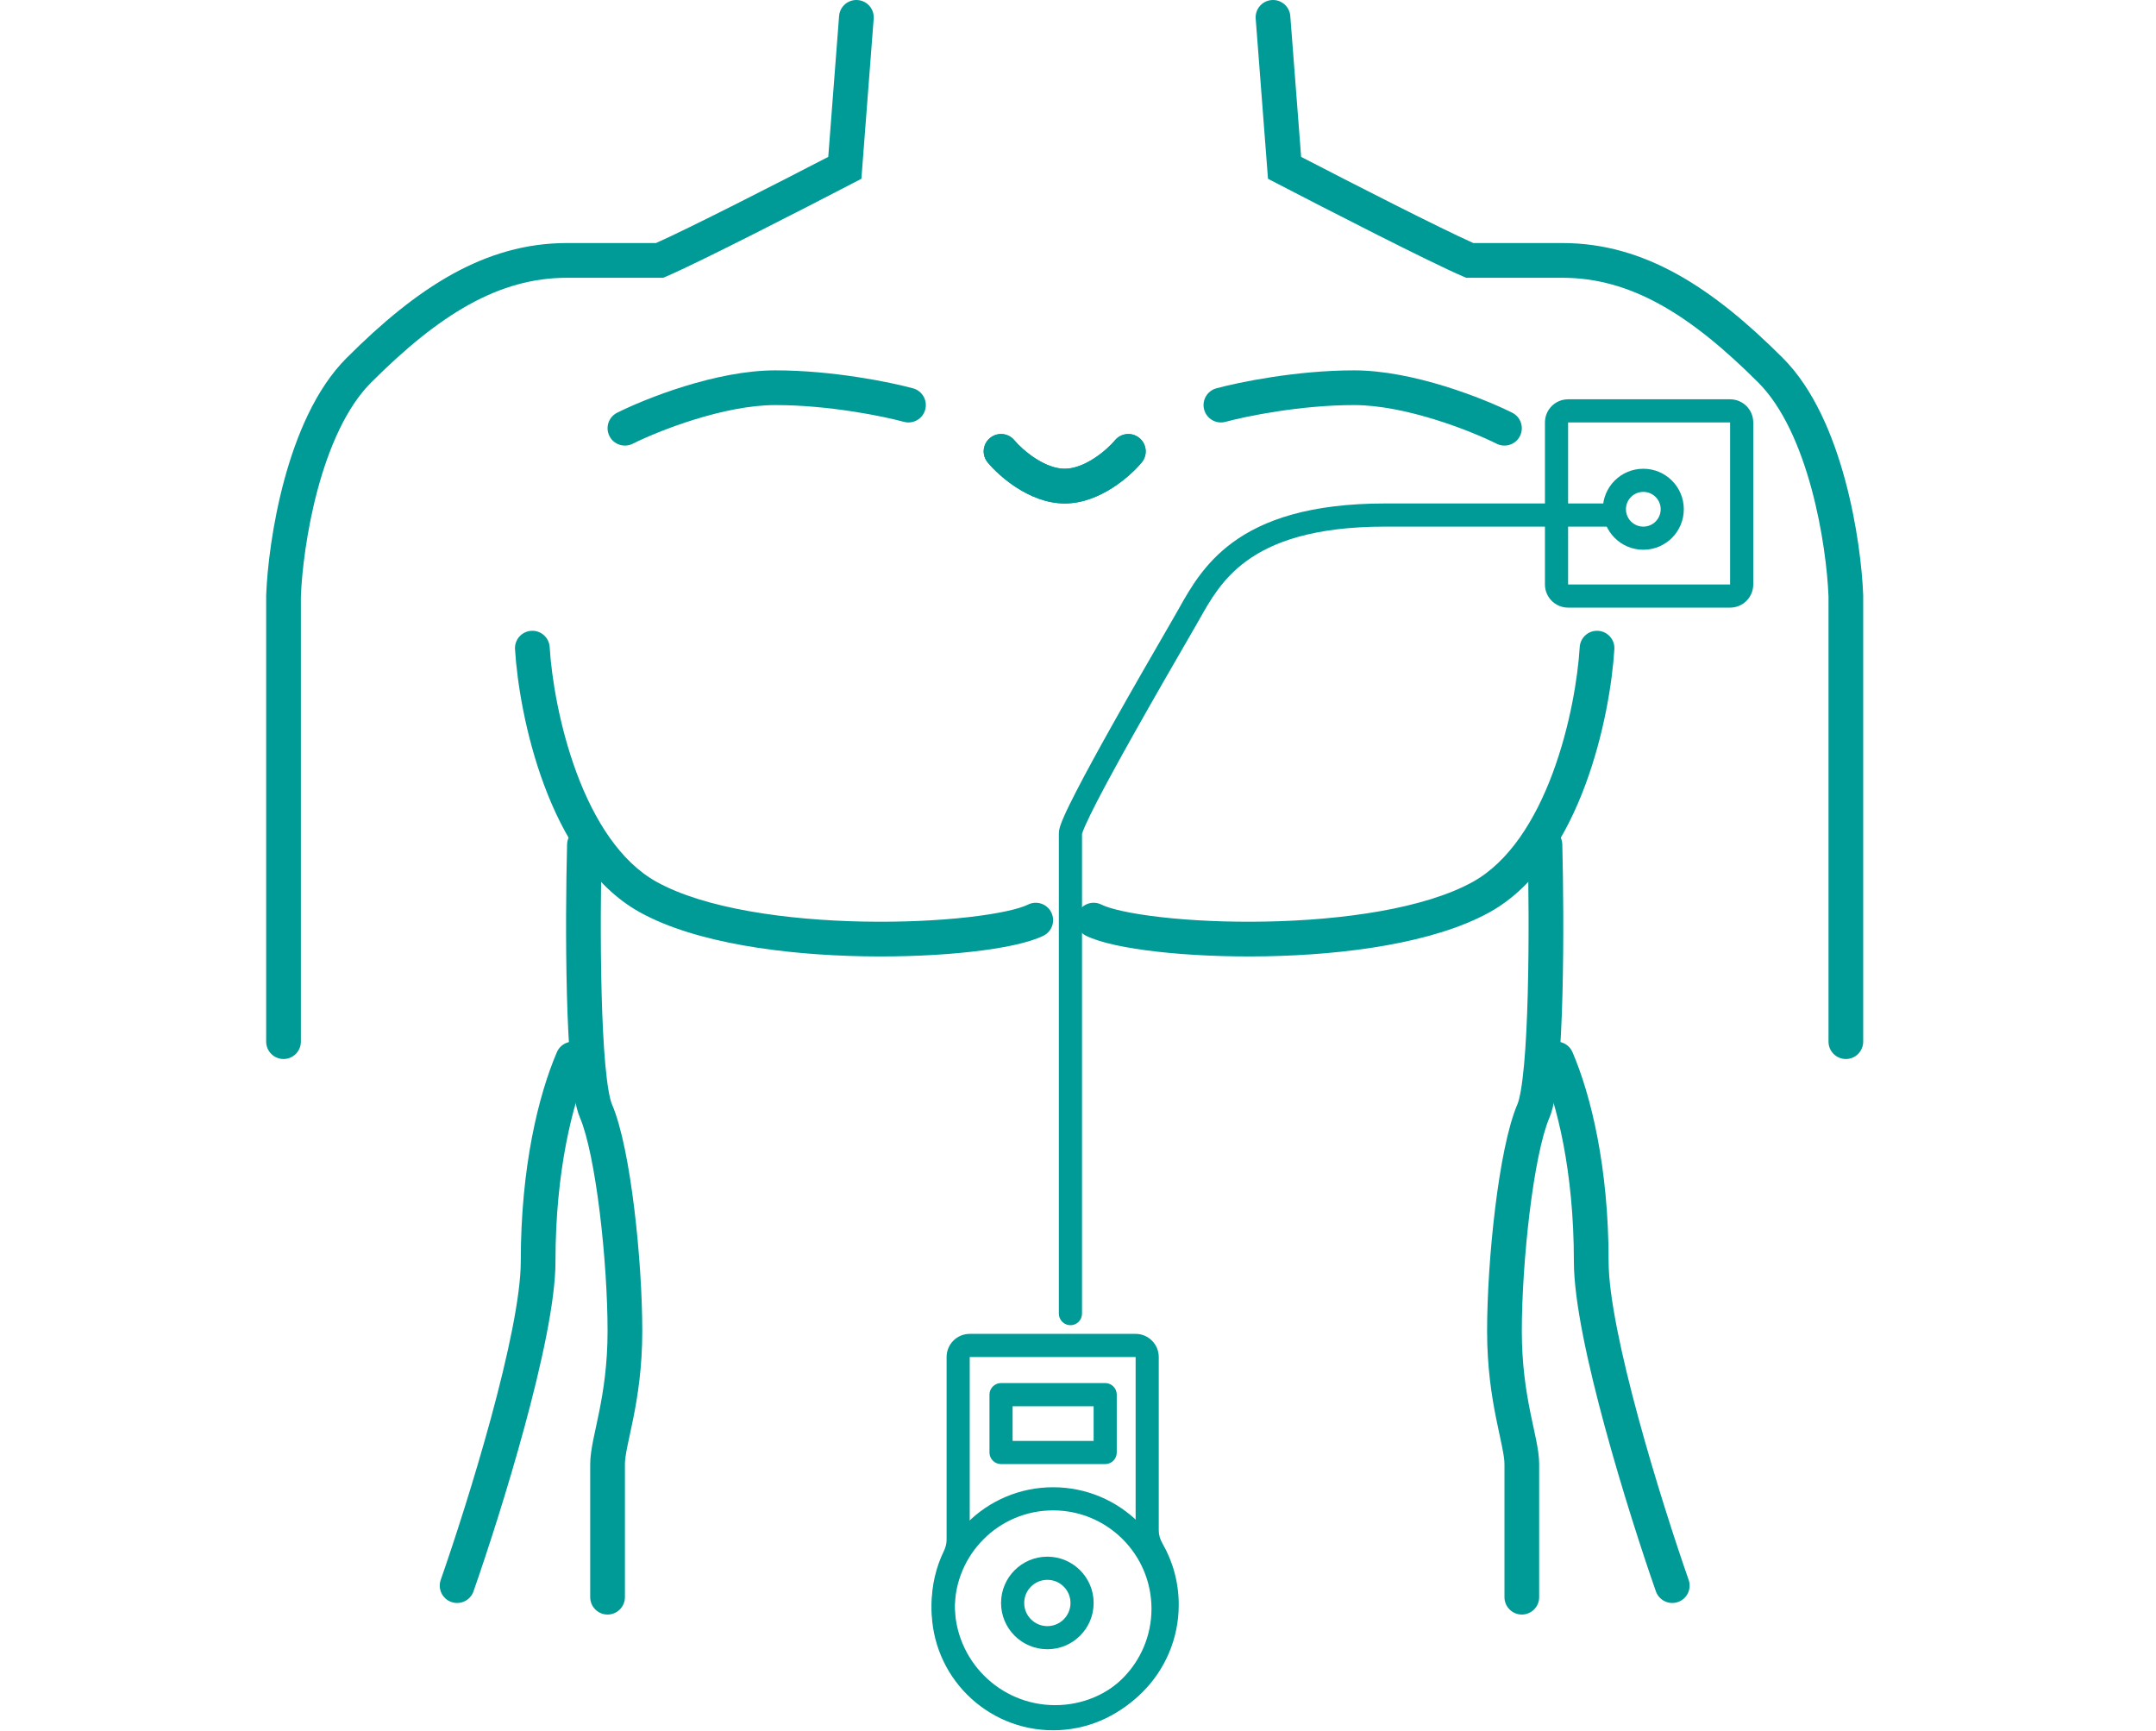
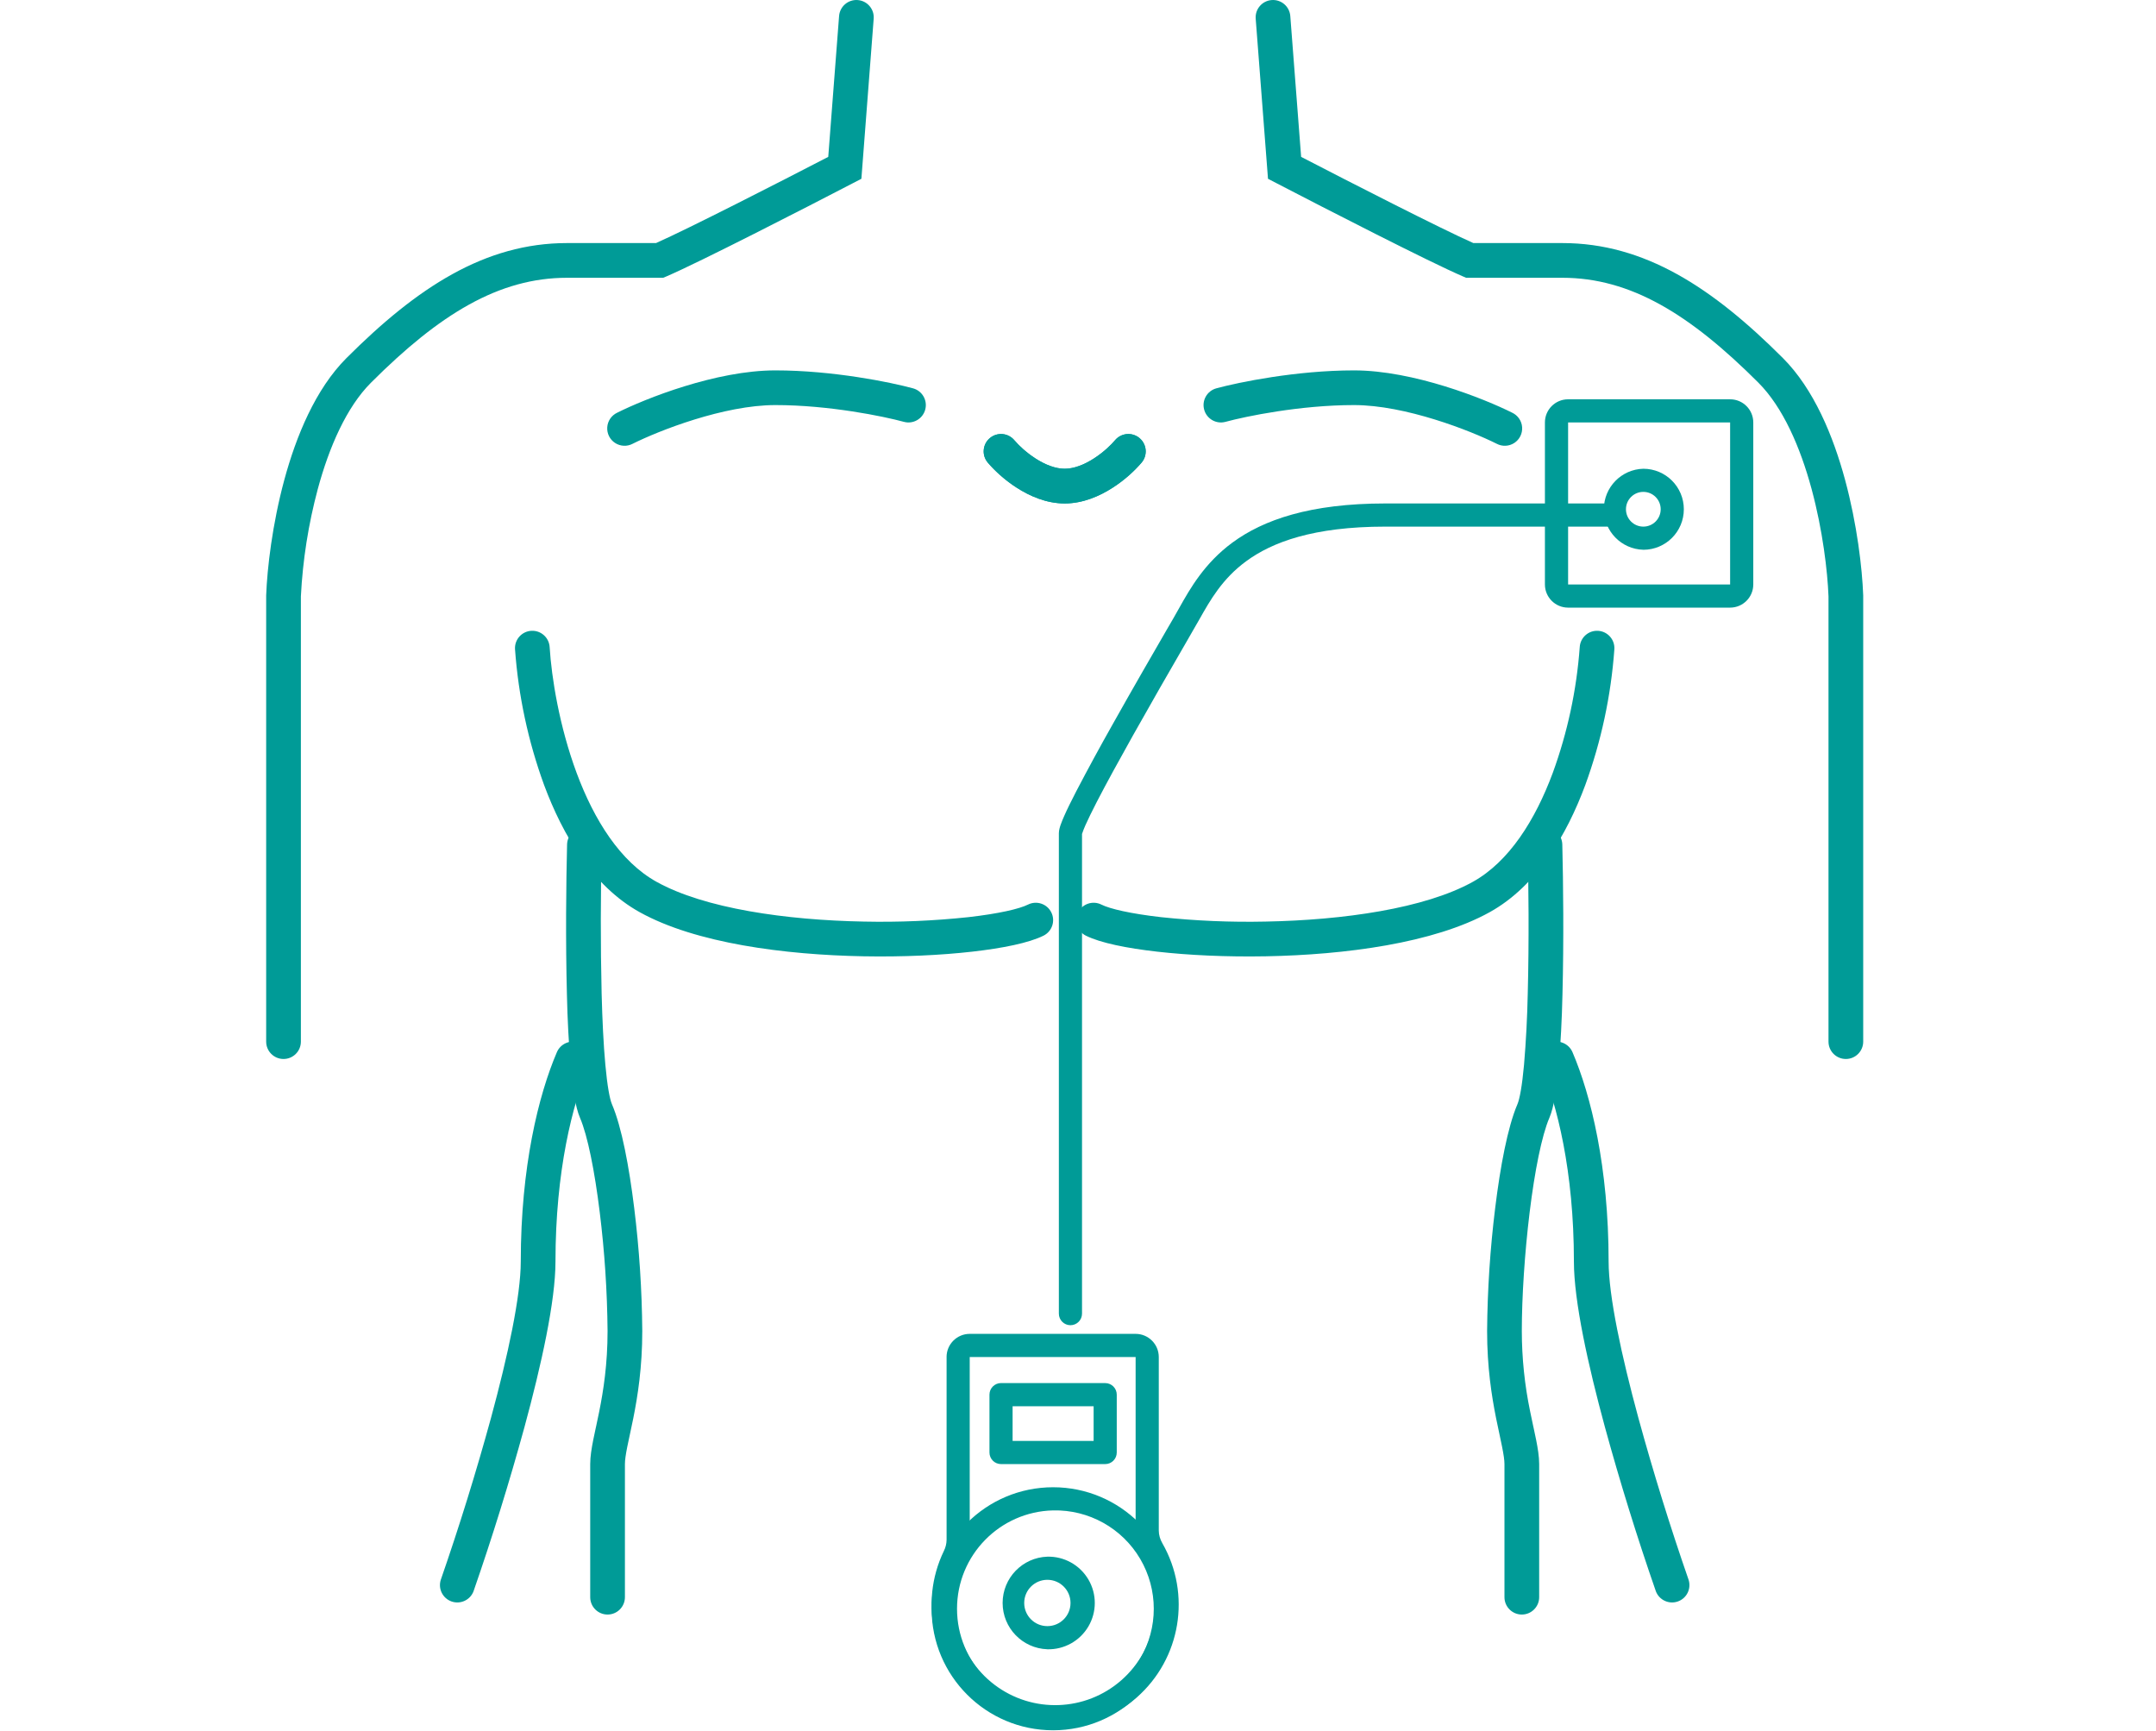
- <svg xmlns="http://www.w3.org/2000/svg" width="81" height="65" viewBox="0 0 81 65" fill="none">
-   <path fill-rule="evenodd" clip-rule="evenodd" d="M64.999 15.87H58.913L58.913 21.956H64.999V15.87ZM58.913 15C58.432 15 58.043 15.389 58.043 15.87V21.956C58.043 22.437 58.432 22.826 58.913 22.826H64.999C65.48 22.826 65.869 22.437 65.869 21.956V15.87C65.869 15.389 65.48 15 64.999 15H58.913Z" fill="#009B97" />
-   <path fill-rule="evenodd" clip-rule="evenodd" d="M40.216 49.783C40.456 49.783 40.651 49.588 40.651 49.348V31.328C40.653 31.32 40.658 31.3 40.67 31.268C40.692 31.203 40.727 31.115 40.778 31.002C40.877 30.778 41.023 30.481 41.203 30.13C41.564 29.431 42.052 28.541 42.56 27.636C43.324 26.274 44.124 24.89 44.595 24.076C44.751 23.807 44.871 23.6 44.941 23.477C44.981 23.408 45.02 23.338 45.06 23.267C45.47 22.541 45.92 21.743 46.817 21.084C47.792 20.366 49.346 19.783 52.047 19.783H60.651C60.891 19.783 61.086 19.588 61.086 19.348C61.086 19.108 60.891 18.913 60.651 18.913H52.047C49.221 18.913 47.468 19.525 46.301 20.384C45.248 21.159 44.712 22.111 44.305 22.835C44.264 22.908 44.225 22.978 44.186 23.045C44.119 23.164 44.001 23.367 43.848 23.632C43.378 24.444 42.569 25.842 41.802 27.21C41.292 28.118 40.798 29.019 40.431 29.732C40.247 30.088 40.092 30.402 39.983 30.65C39.928 30.773 39.881 30.887 39.848 30.984C39.82 31.064 39.781 31.186 39.781 31.305V49.348C39.781 49.588 39.976 49.783 40.216 49.783Z" fill="#009B97" />
-   <path fill-rule="evenodd" clip-rule="evenodd" d="M61.739 19.783C62.099 19.783 62.391 19.491 62.391 19.13C62.391 18.77 62.099 18.478 61.739 18.478C61.378 18.478 61.086 18.77 61.086 19.13C61.086 19.491 61.378 19.783 61.739 19.783ZM61.739 20.652C62.579 20.652 63.26 19.971 63.26 19.13C63.26 18.29 62.579 17.609 61.739 17.609C60.898 17.609 60.217 18.29 60.217 19.13C60.217 19.971 60.898 20.652 61.739 20.652Z" fill="#009B97" />
-   <path fill-rule="evenodd" clip-rule="evenodd" d="M36.432 50.978V57.845C36.432 58.142 36.355 58.413 36.244 58.642C36.004 59.137 35.87 59.694 35.87 60.284C35.87 62.367 37.559 64.056 39.642 64.056C41.726 64.056 43.415 62.367 43.415 60.284C43.415 59.598 43.233 58.958 42.916 58.406C42.769 58.151 42.665 57.839 42.665 57.494V50.978L36.432 50.978ZM35.563 50.978C35.563 50.498 35.952 50.108 36.432 50.108H42.665C43.145 50.108 43.534 50.498 43.534 50.978V57.494C43.534 57.663 43.585 57.827 43.669 57.973C44.061 58.653 44.285 59.442 44.285 60.284C44.285 62.847 42.206 64.926 39.642 64.926C37.078 64.926 35 62.847 35 60.284C35 59.559 35.166 58.874 35.462 58.263C35.525 58.132 35.563 57.99 35.563 57.845V50.978Z" fill="#009B97" />
-   <path fill-rule="evenodd" clip-rule="evenodd" d="M39.565 64.13C41.606 64.13 43.261 62.476 43.261 60.435C43.261 58.394 41.606 56.739 39.565 56.739C37.524 56.739 35.87 58.394 35.87 60.435C35.87 62.476 37.524 64.13 39.565 64.13ZM39.565 65C42.087 65 44.13 62.956 44.13 60.435C44.13 57.913 42.087 55.87 39.565 55.87C37.044 55.87 35 57.913 35 60.435C35 62.956 37.044 65 39.565 65Z" fill="#009B97" />
-   <path fill-rule="evenodd" clip-rule="evenodd" d="M39.349 61.087C39.829 61.087 40.218 60.698 40.218 60.217C40.218 59.737 39.829 59.348 39.349 59.348C38.868 59.348 38.479 59.737 38.479 60.217C38.479 60.698 38.868 61.087 39.349 61.087ZM39.349 61.956C40.309 61.956 41.088 61.178 41.088 60.217C41.088 59.257 40.309 58.478 39.349 58.478C38.388 58.478 37.609 59.257 37.609 60.217C37.609 61.178 38.388 61.956 39.349 61.956Z" fill="#009B97" />
-   <path fill-rule="evenodd" clip-rule="evenodd" d="M38.043 52.826V54.13H41.087V52.826H38.043ZM37.609 51.956C37.368 51.956 37.174 52.151 37.174 52.391V54.565C37.174 54.805 37.368 55 37.609 55H41.522C41.762 55 41.956 54.805 41.956 54.565V52.391C41.956 52.151 41.762 51.956 41.522 51.956H37.609Z" fill="#009B97" />
-   <path fill-rule="evenodd" clip-rule="evenodd" d="M29.131 15.217C27.197 15.217 24.756 16.177 23.77 16.67C23.448 16.831 23.056 16.701 22.895 16.379C22.734 16.056 22.865 15.665 23.187 15.504C24.23 14.982 26.89 13.913 29.131 13.913C31.291 13.913 33.466 14.36 34.302 14.588C34.65 14.683 34.855 15.041 34.76 15.389C34.665 15.736 34.307 15.941 33.959 15.847C33.201 15.64 31.145 15.217 29.131 15.217ZM37.191 16.456C37.468 16.225 37.879 16.262 38.11 16.539C38.252 16.709 38.54 16.99 38.902 17.223C39.27 17.46 39.653 17.609 40 17.609C40.348 17.609 40.731 17.46 41.098 17.223C41.461 16.99 41.749 16.709 41.891 16.539C42.121 16.262 42.532 16.225 42.809 16.456C43.086 16.686 43.123 17.097 42.892 17.374C42.672 17.639 42.286 18.01 41.804 18.32C41.328 18.627 40.696 18.913 40 18.913C39.304 18.913 38.673 18.627 38.196 18.32C37.715 18.01 37.328 17.639 37.108 17.374C36.877 17.097 36.915 16.686 37.191 16.456Z" fill="#009B97" />
-   <path fill-rule="evenodd" clip-rule="evenodd" d="M50.869 15.217C52.803 15.217 55.244 16.177 56.23 16.67C56.552 16.831 56.944 16.701 57.105 16.379C57.266 16.056 57.135 15.665 56.813 15.504C55.77 14.982 53.109 13.913 50.869 13.913C48.709 13.913 46.534 14.36 45.698 14.588C45.35 14.683 45.145 15.041 45.24 15.389C45.335 15.736 45.693 15.941 46.041 15.847C46.799 15.64 48.855 15.217 50.869 15.217ZM42.809 16.456C42.532 16.225 42.121 16.262 41.89 16.539C41.748 16.709 41.46 16.99 41.098 17.223C40.73 17.46 40.347 17.609 40 17.609C39.652 17.609 39.269 17.46 38.902 17.223C38.539 16.99 38.251 16.709 38.109 16.539C37.879 16.262 37.468 16.225 37.191 16.456C36.914 16.686 36.877 17.097 37.108 17.374C37.328 17.639 37.714 18.01 38.196 18.32C38.672 18.627 39.304 18.913 40 18.913C40.696 18.913 41.327 18.627 41.804 18.32C42.285 18.01 42.672 17.639 42.892 17.374C43.123 17.097 43.085 16.686 42.809 16.456Z" fill="#009B97" />
-   <path fill-rule="evenodd" clip-rule="evenodd" d="M32.224 0.002C32.583 0.03 32.852 0.343 32.824 0.702L32.362 6.716L32.04 6.883C30.24 7.819 26.285 9.848 25.04 10.382L24.916 10.435H21.304C18.743 10.435 16.511 11.803 13.939 14.374C13.018 15.296 12.366 16.793 11.939 18.371C11.519 19.926 11.34 21.468 11.304 22.404V39.13C11.304 39.491 11.012 39.783 10.652 39.783C10.292 39.783 10 39.491 10 39.13V22.379L10 22.367C10.038 21.345 10.229 19.698 10.68 18.031C11.127 16.381 11.852 14.617 13.017 13.452C15.663 10.806 18.214 9.13 21.304 9.13H24.646C25.884 8.581 29.255 6.858 31.117 5.893L31.524 0.602C31.551 0.243 31.865 -0.026 32.224 0.002Z" fill="#009B97" />
-   <path fill-rule="evenodd" clip-rule="evenodd" d="M47.776 0.002C47.417 0.03 47.148 0.343 47.176 0.702L47.638 6.716L47.96 6.883C49.76 7.819 53.715 9.848 54.961 10.382L55.084 10.435H58.696C61.257 10.435 63.489 11.803 66.061 14.374C66.983 15.296 67.634 16.793 68.061 18.371C68.481 19.926 68.66 21.468 68.696 22.404V39.13C68.696 39.491 68.988 39.783 69.348 39.783C69.708 39.783 70 39.491 70 39.13V22.379L70 22.367C69.962 21.345 69.771 19.698 69.32 18.031C68.874 16.381 68.148 14.617 66.983 13.452C64.337 10.806 61.786 9.13 58.696 9.13H55.353C54.116 8.581 50.745 6.858 48.883 5.893L48.476 0.602C48.449 0.243 48.135 -0.026 47.776 0.002Z" fill="#009B97" />
-   <path fill-rule="evenodd" clip-rule="evenodd" d="M21.779 39.183C22.11 39.325 22.263 39.709 22.121 40.04C21.508 41.47 20.869 43.989 20.869 47.391C20.869 48.882 20.337 51.281 19.705 53.606C19.067 55.957 18.301 58.32 17.789 59.781C17.67 60.121 17.298 60.3 16.958 60.181C16.618 60.062 16.439 59.69 16.558 59.35C17.061 57.912 17.817 55.58 18.447 53.264C19.083 50.922 19.565 48.683 19.565 47.391C19.565 43.837 20.231 41.139 20.922 39.526C21.064 39.195 21.448 39.041 21.779 39.183Z" fill="#009B97" />
-   <path fill-rule="evenodd" clip-rule="evenodd" d="M58.221 39.183C57.89 39.325 57.737 39.709 57.879 40.04C58.492 41.47 59.13 43.989 59.13 47.391C59.13 48.882 59.663 51.281 60.295 53.606C60.934 55.957 61.699 58.32 62.211 59.781C62.33 60.121 62.702 60.3 63.042 60.181C63.382 60.062 63.561 59.69 63.442 59.35C62.939 57.912 62.183 55.58 61.553 53.264C60.917 50.922 60.435 48.683 60.435 47.391C60.435 43.837 59.769 41.139 59.078 39.526C58.936 39.195 58.553 39.041 58.221 39.183Z" fill="#009B97" />
-   <path fill-rule="evenodd" clip-rule="evenodd" d="M21.973 31.087C22.333 31.096 22.618 31.396 22.608 31.756C22.572 33.161 22.551 35.345 22.603 37.325C22.629 38.316 22.674 39.247 22.742 40.001C22.815 40.79 22.907 41.288 22.991 41.482C23.358 42.338 23.637 43.836 23.827 45.382C24.02 46.954 24.13 48.665 24.13 50C24.13 51.361 23.96 52.439 23.792 53.28C23.75 53.489 23.708 53.683 23.67 53.861L23.662 53.898C23.627 54.062 23.595 54.21 23.567 54.347C23.507 54.649 23.478 54.852 23.478 55V60C23.478 60.36 23.186 60.652 22.826 60.652C22.466 60.652 22.174 60.36 22.174 60V55C22.174 54.713 22.227 54.4 22.288 54.091C22.318 53.944 22.352 53.787 22.386 53.626L22.395 53.586C22.433 53.409 22.473 53.223 22.513 53.024C22.671 52.235 22.826 51.247 22.826 50C22.826 48.726 22.72 47.068 22.532 45.541C22.341 43.99 22.077 42.662 21.792 41.996C21.614 41.582 21.513 40.879 21.444 40.12C21.371 39.326 21.326 38.363 21.299 37.359C21.246 35.351 21.268 33.143 21.305 31.722C21.314 31.362 21.613 31.078 21.973 31.087Z" fill="#009B97" />
-   <path fill-rule="evenodd" clip-rule="evenodd" d="M58.027 31.087C57.667 31.096 57.382 31.396 57.392 31.756C57.428 33.161 57.449 35.345 57.397 37.325C57.371 38.316 57.327 39.247 57.258 40.001C57.185 40.79 57.093 41.288 57.009 41.482C56.642 42.338 56.363 43.836 56.173 45.382C55.98 46.954 55.87 48.665 55.87 50C55.87 51.361 56.04 52.439 56.208 53.28C56.25 53.489 56.292 53.683 56.33 53.861L56.338 53.898C56.373 54.062 56.405 54.21 56.432 54.347C56.493 54.649 56.522 54.852 56.522 55V60C56.522 60.36 56.814 60.652 57.174 60.652C57.534 60.652 57.826 60.36 57.826 60V55C57.826 54.713 57.773 54.4 57.712 54.091C57.682 53.944 57.648 53.787 57.614 53.626L57.605 53.586C57.567 53.409 57.527 53.223 57.487 53.024C57.329 52.235 57.174 51.247 57.174 50C57.174 48.726 57.281 47.068 57.468 45.541C57.658 43.99 57.923 42.662 58.208 41.996C58.386 41.582 58.487 40.879 58.556 40.12C58.629 39.326 58.674 38.363 58.701 37.359C58.754 35.351 58.732 33.143 58.695 31.722C58.686 31.362 58.387 31.078 58.027 31.087Z" fill="#009B97" />
-   <path fill-rule="evenodd" clip-rule="evenodd" d="M19.96 23.697C20.32 23.675 20.629 23.949 20.651 24.308C20.72 25.451 21.014 27.288 21.665 29.039C22.324 30.809 23.303 32.369 24.664 33.126C26.471 34.13 29.538 34.566 32.458 34.62C33.899 34.647 35.27 34.58 36.38 34.454C37.524 34.325 38.301 34.142 38.621 33.982C38.943 33.821 39.335 33.952 39.496 34.274C39.657 34.596 39.527 34.988 39.205 35.149C38.655 35.423 37.666 35.621 36.527 35.75C35.355 35.883 33.927 35.952 32.433 35.924C29.483 35.869 26.137 35.436 24.031 34.266C22.262 33.283 21.14 31.366 20.443 29.494C19.739 27.604 19.425 25.637 19.349 24.387C19.327 24.028 19.601 23.719 19.96 23.697Z" fill="#009B97" />
-   <path fill-rule="evenodd" clip-rule="evenodd" d="M60.04 23.697C59.68 23.675 59.371 23.949 59.349 24.308C59.28 25.451 58.986 27.288 58.335 29.039C57.676 30.809 56.697 32.369 55.336 33.126C53.529 34.13 50.462 34.566 47.542 34.62C46.101 34.647 44.73 34.58 43.62 34.454C42.476 34.325 41.699 34.142 41.379 33.982C41.057 33.821 40.665 33.952 40.504 34.274C40.343 34.596 40.473 34.988 40.795 35.149C41.345 35.423 42.334 35.621 43.473 35.75C44.645 35.883 46.073 35.952 47.567 35.924C50.517 35.869 53.863 35.436 55.969 34.266C57.738 33.283 58.861 31.366 59.557 29.494C60.261 27.604 60.575 25.637 60.651 24.387C60.673 24.028 60.399 23.719 60.04 23.697Z" fill="#009B97" />
+ <svg xmlns="http://www.w3.org/2000/svg" width="81" height="65" fill="none">
+   <path fill-rule="evenodd" clip-rule="evenodd" d="M65 15.87h-6.087v6.086H65V15.87zM58.912 15a.87.87 0 00-.87.87v6.086c0 .48.39.87.87.87H65c.48 0 .87-.39.87-.87V15.87A.87.87 0 0065 15h-6.087z" fill="#009B97" />
+   <path fill-rule="evenodd" clip-rule="evenodd" d="M40.216 49.783c.24 0 .435-.195.435-.435v-18.02a3.622 3.622 0 01.127-.326c.1-.224.245-.521.425-.872.361-.699.85-1.589 1.357-2.494a314.662 314.662 0 012.035-3.56 169.155 169.155 0 00.465-.809c.41-.726.86-1.524 1.757-2.183.975-.718 2.53-1.301 5.23-1.301h8.604a.435.435 0 100-.87h-8.604c-2.826 0-4.579.612-5.746 1.47-1.053.776-1.589 1.728-1.996 2.452a35.768 35.768 0 01-.457.797c-.47.812-1.279 2.21-2.046 3.578a87.334 87.334 0 00-1.371 2.522c-.184.356-.339.67-.448.918a4.391 4.391 0 00-.135.334c-.028.08-.067.202-.067.32v18.044c0 .24.195.435.435.435z" fill="#009B97" />
+   <path fill-rule="evenodd" clip-rule="evenodd" d="M61.739 19.783a.652.652 0 100-1.305.652.652 0 000 1.305zm0 .87a1.522 1.522 0 100-3.044 1.522 1.522 0 000 3.043zM36.432 50.978v6.867c0 .297-.077.568-.188.797a3.773 3.773 0 106.671-.236 1.833 1.833 0 01-.25-.912v-6.516h-6.233zm-.87 0c0-.48.39-.87.87-.87h6.233c.48 0 .87.39.87.87v6.516c0 .169.05.333.134.479a4.642 4.642 0 11-8.208.29.963.963 0 00.102-.418v-6.867z" fill="#009B97" />
+   <path fill-rule="evenodd" clip-rule="evenodd" d="M39.565 64.13a3.696 3.696 0 100-7.39 3.696 3.696 0 000 7.39zm0 .87a4.565 4.565 0 100-9.13 4.565 4.565 0 000 9.13z" fill="#009B97" />
+   <path fill-rule="evenodd" clip-rule="evenodd" d="M39.349 61.087a.87.87 0 100-1.74.87.87 0 000 1.74zm0 .87a1.74 1.74 0 100-3.479 1.74 1.74 0 000 3.478zm-1.306-9.131v1.304h3.044v-1.304h-3.044zm-.434-.87a.435.435 0 00-.435.435v2.174c0 .24.194.435.435.435h3.913c.24 0 .434-.195.434-.435v-2.174a.435.435 0 00-.434-.434h-3.913zM29.13 15.217c-1.933 0-4.374.96-5.36 1.453a.652.652 0 11-.583-1.166c1.043-.522 3.703-1.59 5.944-1.59 2.16 0 4.335.446 5.171.674a.652.652 0 01-.343 1.259c-.758-.207-2.814-.63-4.828-.63zm8.061 1.239a.652.652 0 01.919.083c.142.17.43.451.792.684.368.237.75.386 1.098.386.348 0 .73-.149 1.098-.386.363-.233.65-.514.793-.684a.652.652 0 111.002.835 5.012 5.012 0 01-1.089.946c-.476.307-1.108.593-1.804.593s-1.327-.286-1.804-.593a5.016 5.016 0 01-1.088-.946.652.652 0 01.083-.918z" fill="#009B97" />
+   <path fill-rule="evenodd" clip-rule="evenodd" d="M50.87 15.217c1.933 0 4.374.96 5.36 1.453a.652.652 0 10.583-1.166c-1.043-.522-3.704-1.59-5.944-1.59-2.16 0-4.335.446-5.171.674a.652.652 0 00.343 1.259c.758-.207 2.814-.63 4.828-.63zm-8.061 1.239a.652.652 0 00-.919.083c-.142.17-.43.451-.792.684-.368.237-.75.386-1.098.386-.348 0-.73-.149-1.098-.386a3.722 3.722 0 01-.793-.684.652.652 0 10-1.002.835c.221.265.607.636 1.089.946.476.307 1.108.593 1.804.593s1.327-.286 1.804-.593c.481-.31.867-.681 1.088-.946a.652.652 0 00-.083-.918zM32.224.002c.36.028.628.341.6.7l-.462 6.014-.322.167c-1.8.936-5.755 2.965-7 3.5l-.123.052h-3.613c-2.561 0-4.793 1.368-7.365 3.94-.921.921-1.573 2.418-2 3.996a19.386 19.386 0 00-.635 4.033V39.13a.652.652 0 11-1.304 0V22.367c.038-1.022.23-2.67.68-4.336.447-1.65 1.172-3.414 2.337-4.58 2.646-2.645 5.197-4.32 8.287-4.32h3.343c1.237-.55 4.608-2.273 6.47-3.238l.407-5.29a.652.652 0 01.7-.601z" fill="#009B97" />
+   <path fill-rule="evenodd" clip-rule="evenodd" d="M47.776.002a.652.652 0 00-.6.7l.462 6.014.322.167c1.8.936 5.755 2.965 7 3.5l.123.052h3.613c2.561 0 4.793 1.368 7.365 3.94.921.921 1.573 2.418 2 3.996.42 1.555.599 3.097.635 4.033V39.13a.652.652 0 101.304 0V22.367c-.038-1.022-.23-2.67-.68-4.336-.446-1.65-1.172-3.414-2.337-4.58-2.646-2.645-5.197-4.32-8.287-4.32h-3.343c-1.237-.55-4.608-2.273-6.47-3.238l-.407-5.29a.652.652 0 00-.7-.601zM21.779 39.183a.652.652 0 01.342.857c-.613 1.43-1.252 3.95-1.252 7.351 0 1.491-.532 3.89-1.164 6.215a97.144 97.144 0 01-1.916 6.175.652.652 0 01-1.23-.431 95.869 95.869 0 001.888-6.086c.636-2.342 1.118-4.58 1.118-5.873 0-3.554.666-6.252 1.357-7.865a.652.652 0 01.857-.343zm36.442 0a.652.652 0 00-.342.857c.613 1.43 1.252 3.95 1.252 7.351 0 1.491.532 3.89 1.164 6.215a97.144 97.144 0 001.916 6.175.652.652 0 001.23-.431 95.869 95.869 0 01-1.888-6.086c-.636-2.342-1.118-4.58-1.118-5.873 0-3.554-.666-6.252-1.357-7.865a.652.652 0 00-.857-.343z" fill="#009B97" />
+   <path fill-rule="evenodd" clip-rule="evenodd" d="M21.973 31.087c.36.01.645.309.636.669a114.717 114.717 0 00-.006 5.57c.026.99.07 1.921.14 2.675.072.789.164 1.287.248 1.481.367.856.646 2.354.836 3.9A40.29 40.29 0 0124.13 50c0 1.361-.17 2.44-.338 3.28-.042.209-.084.403-.122.58l-.008.038-.095.449c-.06.302-.089.505-.089.653v5a.652.652 0 01-1.304 0v-5c0-.287.053-.6.114-.91l.098-.465.009-.039c.038-.177.078-.363.118-.562.158-.79.313-1.777.313-3.024a38.99 38.99 0 00-.294-4.459c-.19-1.55-.455-2.879-.74-3.545-.178-.414-.279-1.117-.348-1.876a44.47 44.47 0 01-.145-2.76c-.053-2.01-.03-4.217.006-5.638a.652.652 0 01.668-.635zm36.054 0a.652.652 0 00-.636.669c.037 1.405.058 3.589.006 5.57a42.33 42.33 0 01-.14 2.675c-.072.789-.164 1.287-.248 1.481-.367.856-.646 2.354-.836 3.9A40.29 40.29 0 0055.87 50c0 1.361.17 2.44.338 3.28.042.209.084.403.122.58l.008.038c.035.164.067.312.094.449.06.302.09.505.09.653v5a.652.652 0 001.304 0v-5c0-.287-.053-.6-.114-.91l-.098-.465-.009-.039a39.219 39.219 0 01-.118-.562A14.948 14.948 0 0157.174 50c0-1.274.107-2.932.294-4.459.19-1.55.455-2.879.74-3.545.178-.414.279-1.117.348-1.876a44.47 44.47 0 00.145-2.76c.053-2.01.03-4.217-.006-5.638a.652.652 0 00-.668-.635z" fill="#009B97" />
+   <path fill-rule="evenodd" clip-rule="evenodd" d="M19.96 23.697a.652.652 0 01.69.611c.07 1.143.364 2.98 1.015 4.731.659 1.77 1.638 3.33 3 4.087 1.806 1.004 4.873 1.44 7.793 1.494a30.84 30.84 0 003.922-.166c1.144-.13 1.921-.312 2.241-.472a.652.652 0 01.584 1.167c-.55.274-1.54.472-2.678.601-1.172.133-2.6.202-4.094.174-2.95-.055-6.296-.488-8.402-1.658-1.769-.983-2.891-2.9-3.588-4.772a18.824 18.824 0 01-1.094-5.107.652.652 0 01.611-.69zm40.08 0a.652.652 0 00-.69.611 17.529 17.529 0 01-1.015 4.731c-.659 1.77-1.638 3.33-3 4.087-1.806 1.004-4.873 1.44-7.793 1.494a30.84 30.84 0 01-3.922-.166c-1.144-.13-1.921-.312-2.241-.472a.652.652 0 00-.584 1.167c.55.274 1.54.472 2.678.601 1.172.133 2.6.202 4.094.174 2.95-.055 6.296-.488 8.402-1.658 1.769-.983 2.892-2.9 3.588-4.772a18.824 18.824 0 001.094-5.107.652.652 0 00-.611-.69z" fill="#009B97" />
</svg>
